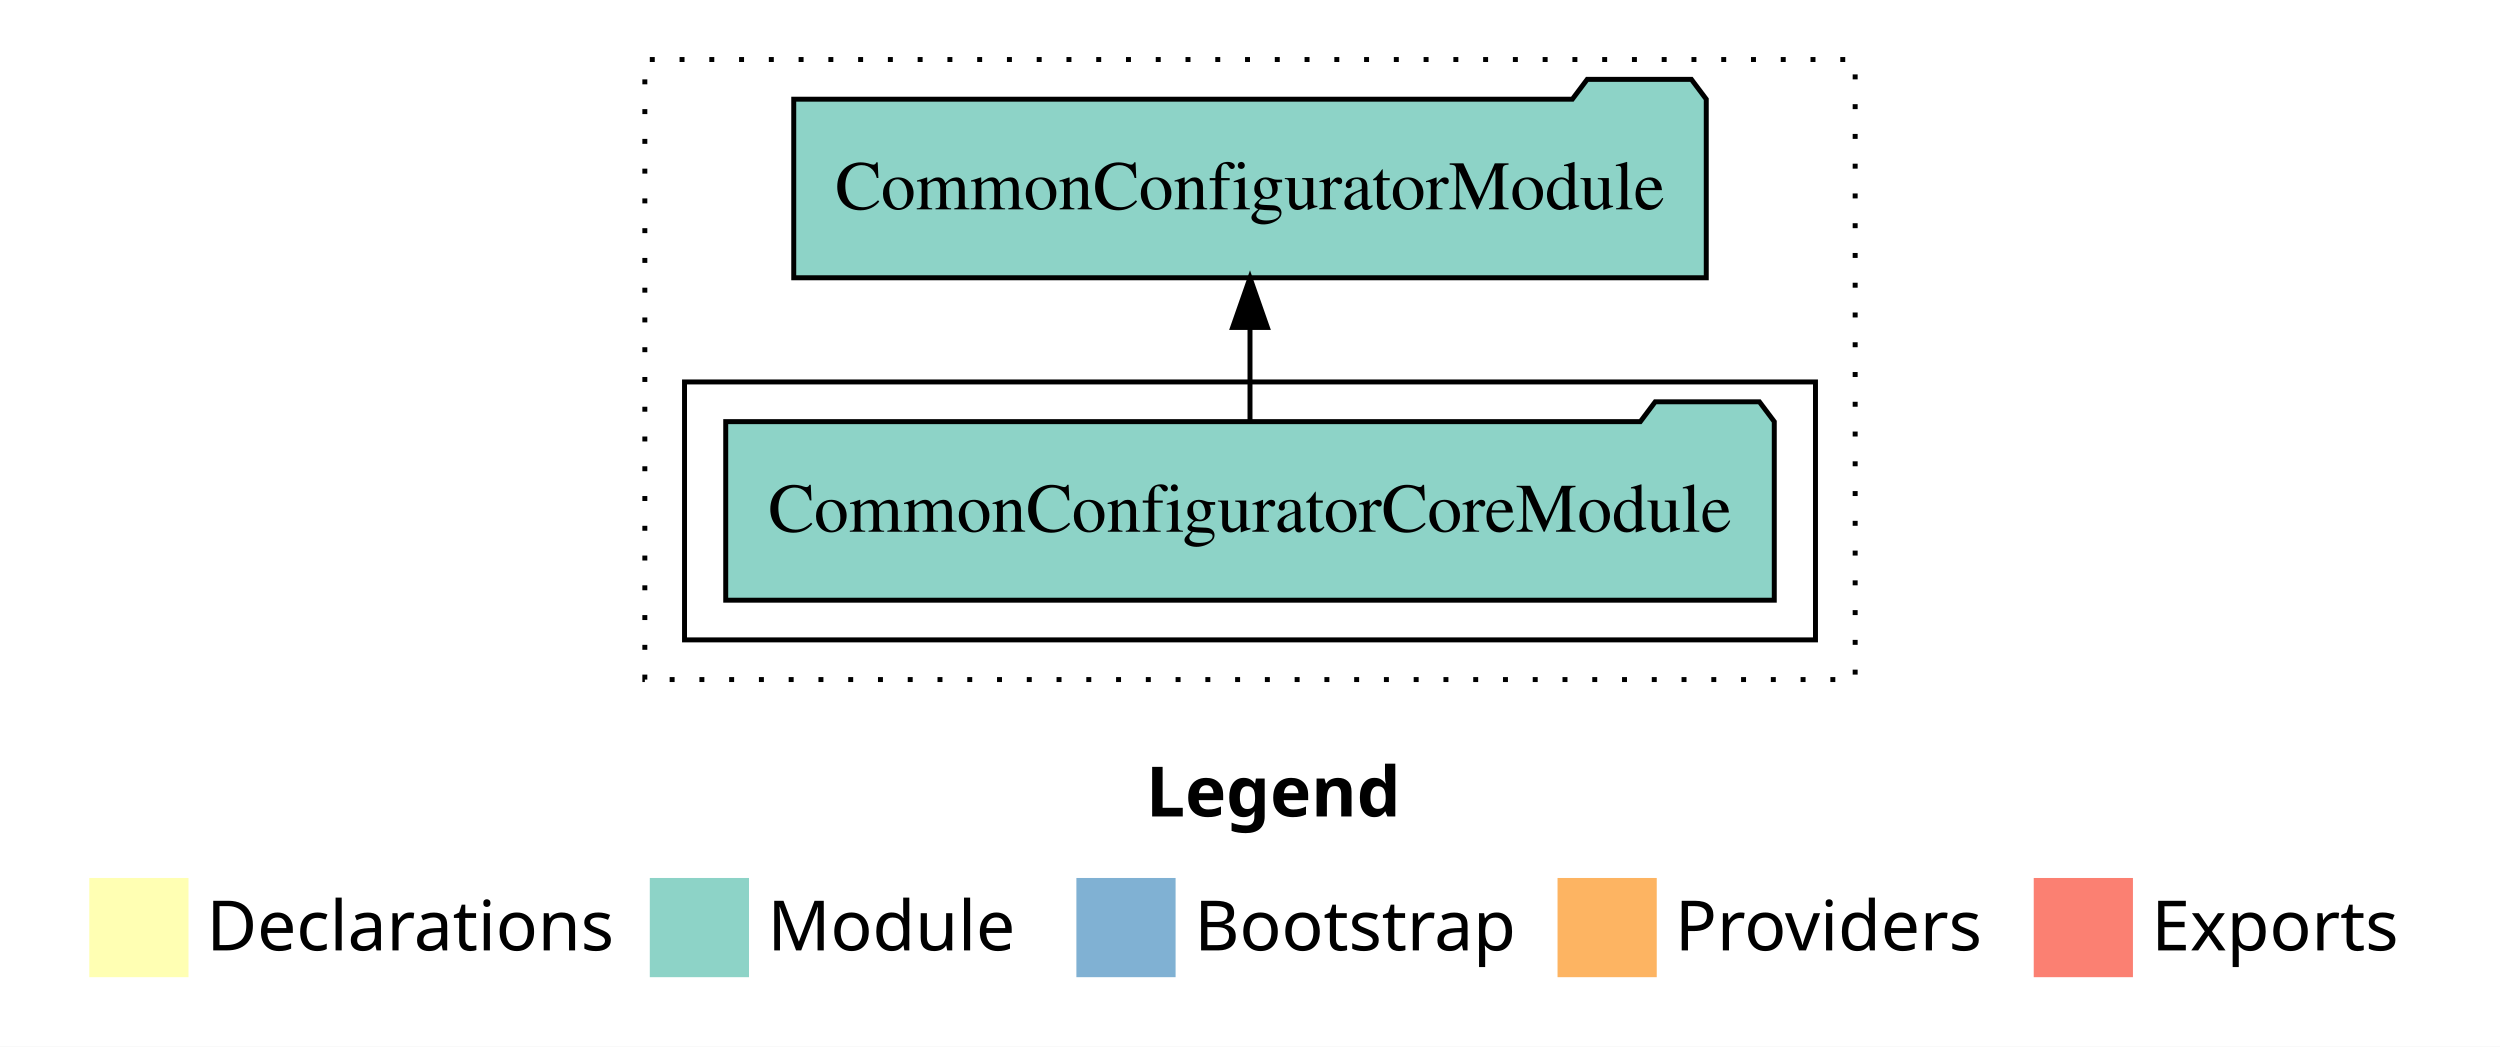
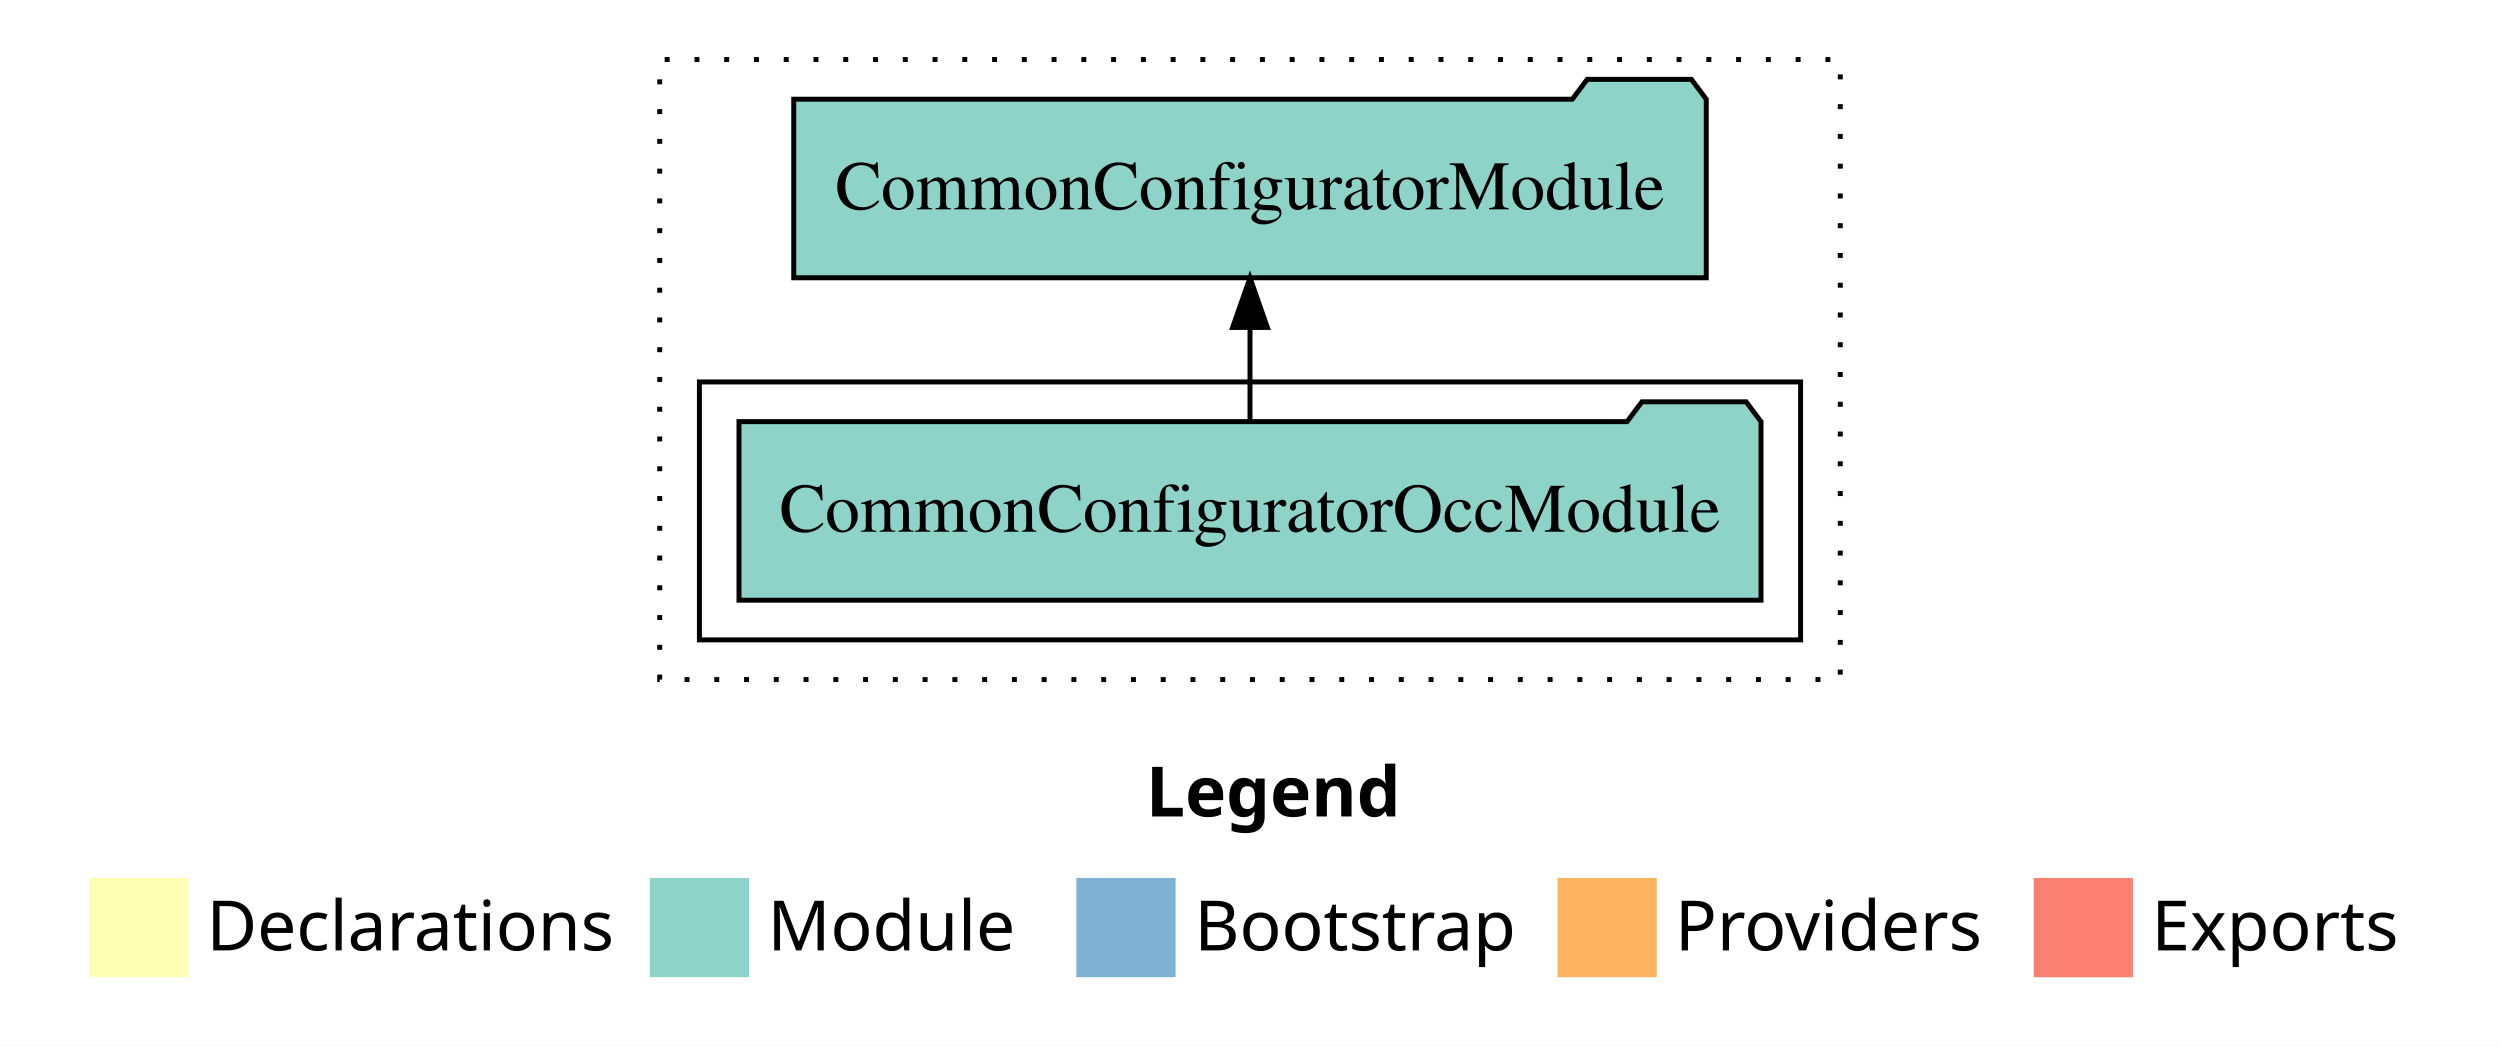
<svg xmlns="http://www.w3.org/2000/svg" width="504pt" height="211pt" viewBox="0.00 0.00 504.00 211.00">
  <g id="graph0" class="graph" transform="scale(1 1) rotate(0) translate(4 207)">
    <polygon fill="#ffffff" stroke="transparent" points="-4,4 -4,-207 500,-207 500,4 -4,4" />
    <text text-anchor="start" x="227.009" y="-42.4" font-family="sans-serif" font-weight="bold" font-size="14.00" fill="#000000">Legend</text>
    <polygon fill="#ffffb3" stroke="transparent" points="14,-10 14,-30 34,-30 34,-10 14,-10" />
    <text text-anchor="start" x="37.629" y="-15.4" font-family="sans-serif" font-size="14.00" fill="#000000">  Declarations</text>
    <polygon fill="#8dd3c7" stroke="transparent" points="127,-10 127,-30 147,-30 147,-10 127,-10" />
    <text text-anchor="start" x="150.725" y="-15.4" font-family="sans-serif" font-size="14.00" fill="#000000">  Module</text>
    <polygon fill="#80b1d3" stroke="transparent" points="213,-10 213,-30 233,-30 233,-10 213,-10" />
    <text text-anchor="start" x="236.781" y="-15.4" font-family="sans-serif" font-size="14.00" fill="#000000">  Bootstrap</text>
    <polygon fill="#fdb462" stroke="transparent" points="310,-10 310,-30 330,-30 330,-10 310,-10" />
    <text text-anchor="start" x="333.673" y="-15.4" font-family="sans-serif" font-size="14.00" fill="#000000">  Providers</text>
    <polygon fill="#fb8072" stroke="transparent" points="406,-10 406,-30 426,-30 426,-10 406,-10" />
    <text text-anchor="start" x="429.726" y="-15.4" font-family="sans-serif" font-size="14.00" fill="#000000">  Exports</text>
    <g id="clust1" class="cluster">
-       <polygon fill="none" stroke="#000000" stroke-dasharray="1,5" points="126,-70 126,-195 370,-195 370,-70 126,-70" />
+       <polygon fill="none" stroke="#000000" stroke-dasharray="1,5" points="129,-70 129,-195 367,-195 367,-70 129,-70" />
    </g>
    <g id="clust3" class="cluster">
-       <polygon fill="none" stroke="#000000" points="134,-78 134,-130 362,-130 362,-78 134,-78" />
+       <polygon fill="none" stroke="#000000" points="137,-78 137,-130 359,-130 359,-78 137,-78" />
    </g>
    <g id="node1" class="node">
-       <polygon fill="#8dd3c7" stroke="#000000" points="353.694,-122 350.694,-126 329.694,-126 326.694,-122 142.306,-122 142.306,-86 353.694,-86 353.694,-122" />
-       <text text-anchor="middle" x="248" y="-99.8" font-family="Times,serif" font-size="14.00" fill="#000000">CommonConfiguratorCoreModule</text>
+       <polygon fill="#8dd3c7" stroke="#000000" points="351.018,-122 348.018,-126 327.018,-126 324.018,-122 144.982,-122 144.982,-86 351.018,-86 351.018,-122" />
+       <text text-anchor="middle" x="248" y="-99.8" font-family="Times,serif" font-size="14.00" fill="#000000">CommonConfiguratorOccModule</text>
    </g>
    <g id="node2" class="node">
      <polygon fill="#8dd3c7" stroke="#000000" points="339.982,-187 336.982,-191 315.982,-191 312.982,-187 156.018,-187 156.018,-151 339.982,-151 339.982,-187" />
      <text text-anchor="middle" x="248" y="-164.8" font-family="Times,serif" font-size="14.00" fill="#000000">CommonConfiguratorModule</text>
    </g>
    <g id="edge1" class="edge">
      <path fill="none" stroke="#000000" d="M248,-122.106C248,-122.106 248,-140.991 248,-140.991" />
      <polygon fill="#000000" stroke="#000000" points="244.5,-140.991 248,-150.991 251.5,-140.991 244.5,-140.991" />
    </g>
  </g>
</svg>
